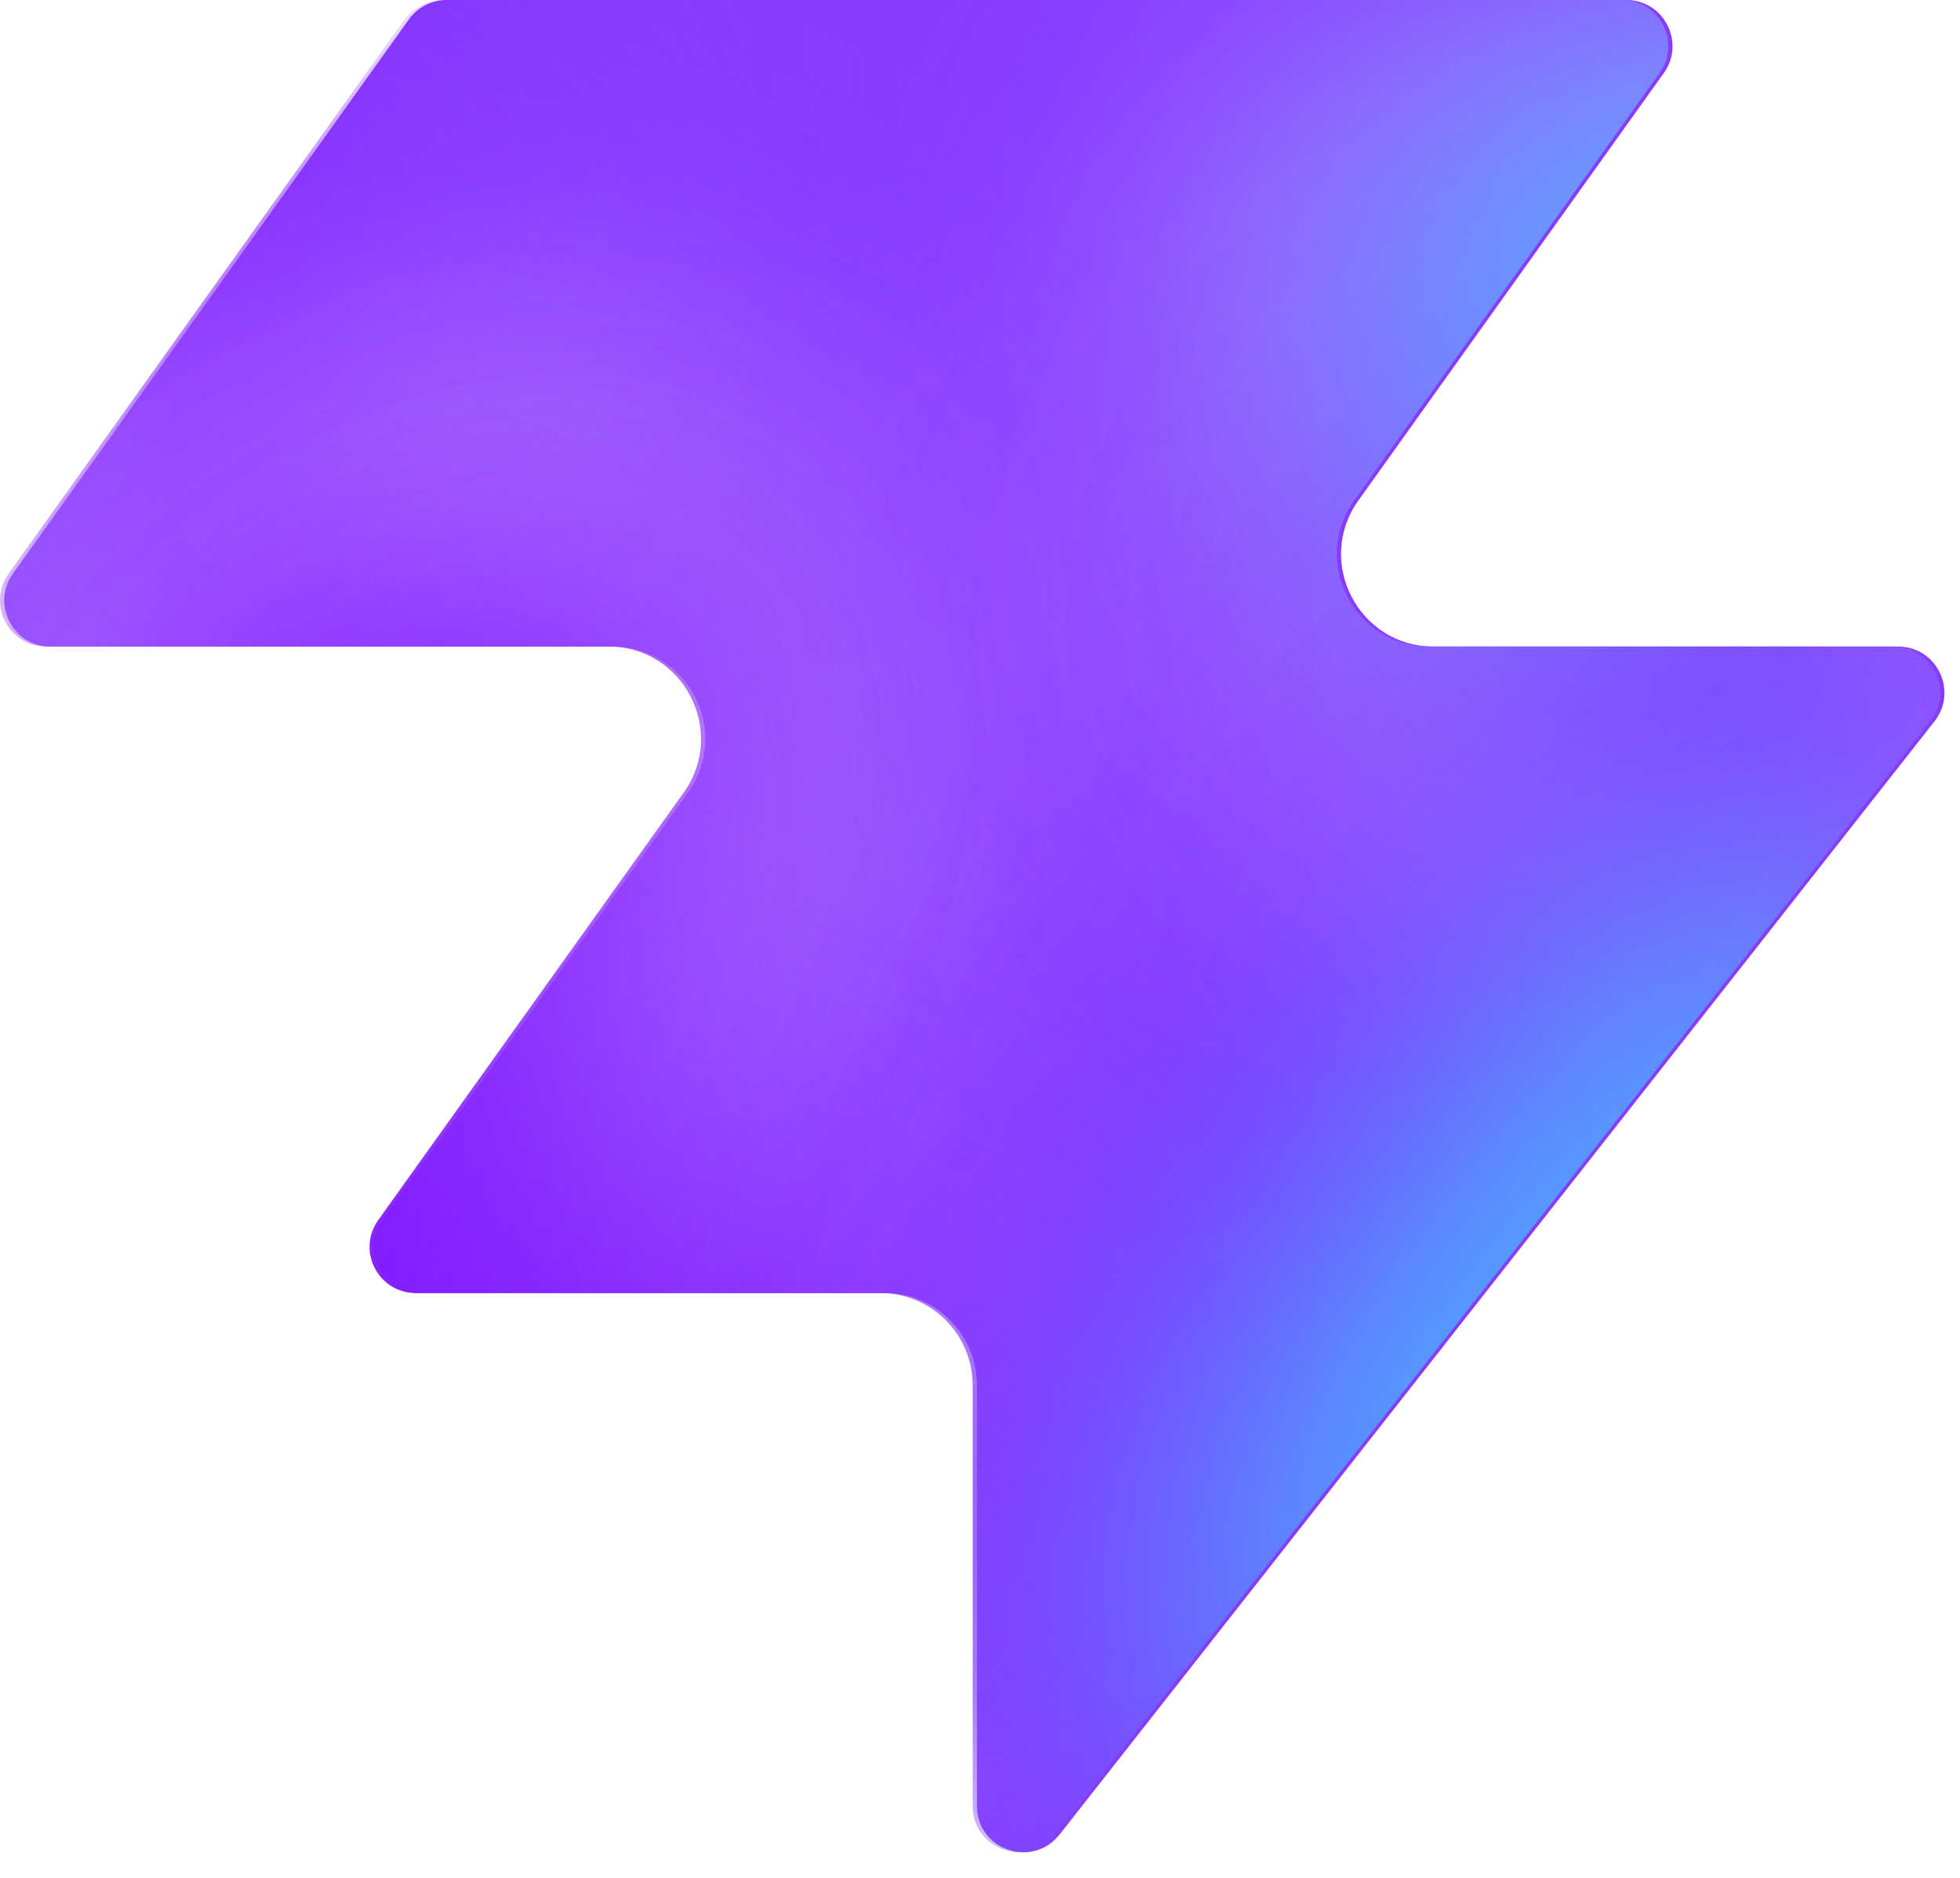
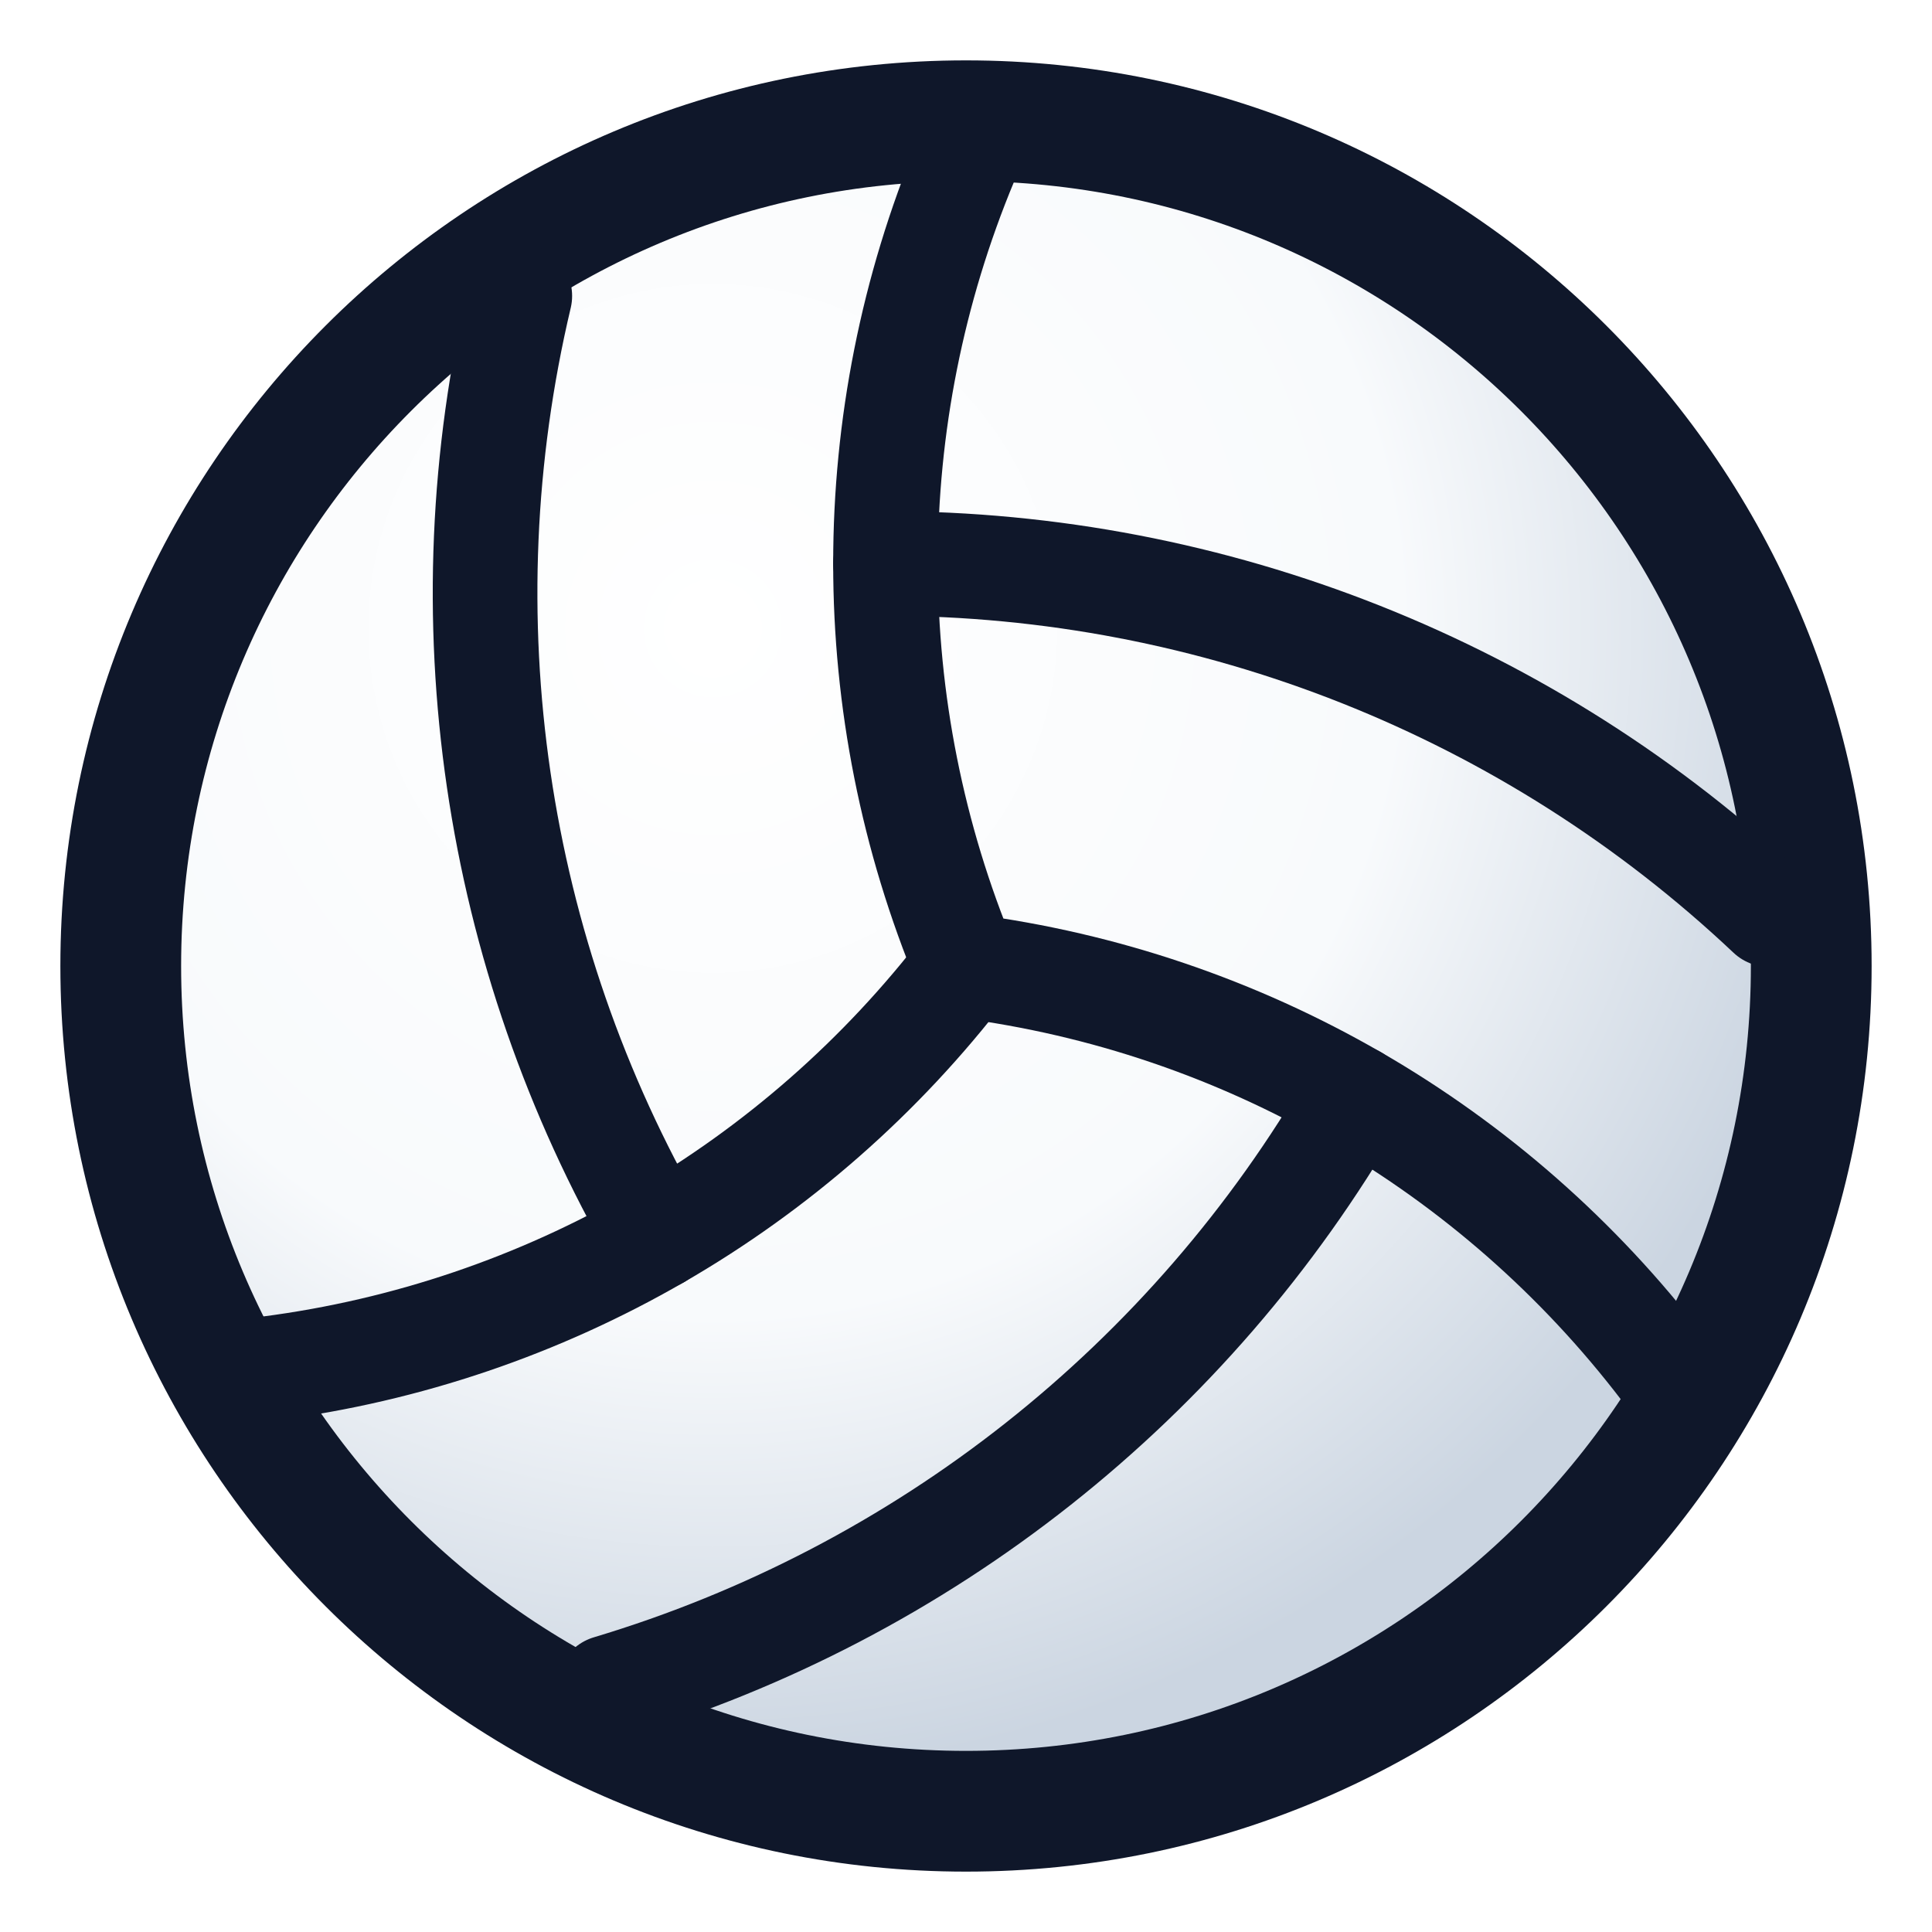
- <svg xmlns="http://www.w3.org/2000/svg" width="48" height="46" fill="none" viewBox="0 0 48 46">
-   <path fill="#863bff" d="M25.946 44.938c-.664.845-2.021.375-2.021-.698V33.937a2.26 2.26 0 0 0-2.262-2.262H10.287c-.92 0-1.456-1.04-.92-1.788l7.48-10.471c1.07-1.497 0-3.578-1.842-3.578H1.237c-.92 0-1.456-1.04-.92-1.788L10.013.474c.214-.297.556-.474.92-.474h28.894c.92 0 1.456 1.04.92 1.788l-7.48 10.471c-1.07 1.498 0 3.579 1.842 3.579h11.377c.943 0 1.473 1.088.89 1.83L25.947 44.94z" style="fill:#863bff;fill:color(display-p3 .525 .23 1);fill-opacity:1" />
-   <mask id="a" width="48" height="46" x="0" y="0" maskUnits="userSpaceOnUse" style="mask-type:alpha">
-     <path fill="#000" d="M25.842 44.938c-.664.844-2.021.375-2.021-.698V33.937a2.26 2.26 0 0 0-2.262-2.262H10.183c-.92 0-1.456-1.04-.92-1.788l7.48-10.471c1.07-1.498 0-3.579-1.842-3.579H1.133c-.92 0-1.456-1.04-.92-1.787L9.91.473c.214-.297.556-.474.92-.474h28.894c.92 0 1.456 1.04.92 1.788l-7.48 10.471c-1.07 1.498 0 3.578 1.842 3.578h11.377c.943 0 1.473 1.088.89 1.832L25.843 44.94z" style="fill:#000;fill-opacity:1" />
-   </mask>
-   <g mask="url(#a)">
-     <g filter="url(#b)">
-       <ellipse cx="5.508" cy="14.704" fill="#ede6ff" rx="5.508" ry="14.704" style="fill:#ede6ff;fill:color(display-p3 .927 .903 1);fill-opacity:1" transform="matrix(.00324 1 1 -.00324 -4.47 31.516)" />
-     </g>
-     <g filter="url(#c)">
-       <ellipse cx="10.399" cy="29.851" fill="#ede6ff" rx="10.399" ry="29.851" style="fill:#ede6ff;fill:color(display-p3 .927 .903 1);fill-opacity:1" transform="matrix(.00324 1 1 -.00324 -39.328 7.883)" />
-     </g>
-     <g filter="url(#d)">
-       <ellipse cx="5.508" cy="30.487" fill="#7e14ff" rx="5.508" ry="30.487" style="fill:#7e14ff;fill:color(display-p3 .492 .077 1);fill-opacity:1" transform="rotate(89.814 -25.913 -14.639)scale(1 -1)" />
-     </g>
-     <g filter="url(#e)">
-       <ellipse cx="5.508" cy="30.599" fill="#7e14ff" rx="5.508" ry="30.599" style="fill:#7e14ff;fill:color(display-p3 .492 .077 1);fill-opacity:1" transform="rotate(89.814 -32.644 -3.334)scale(1 -1)" />
-     </g>
-     <g filter="url(#f)">
-       <ellipse cx="5.508" cy="30.599" fill="#7e14ff" rx="5.508" ry="30.599" style="fill:#7e14ff;fill:color(display-p3 .492 .077 1);fill-opacity:1" transform="matrix(.00324 1 1 -.00324 -34.34 30.47)" />
-     </g>
-     <g filter="url(#g)">
-       <ellipse cx="14.072" cy="22.078" fill="#ede6ff" rx="14.072" ry="22.078" style="fill:#ede6ff;fill:color(display-p3 .927 .903 1);fill-opacity:1" transform="rotate(93.35 24.506 48.493)scale(-1 1)" />
-     </g>
-     <g filter="url(#h)">
-       <ellipse cx="3.47" cy="21.501" fill="#7e14ff" rx="3.47" ry="21.501" style="fill:#7e14ff;fill:color(display-p3 .492 .077 1);fill-opacity:1" transform="rotate(89.009 28.708 47.59)scale(-1 1)" />
-     </g>
-     <g filter="url(#i)">
-       <ellipse cx="3.47" cy="21.501" fill="#7e14ff" rx="3.47" ry="21.501" style="fill:#7e14ff;fill:color(display-p3 .492 .077 1);fill-opacity:1" transform="rotate(89.009 28.708 47.59)scale(-1 1)" />
-     </g>
-     <g filter="url(#j)">
-       <ellipse cx=".387" cy="8.972" fill="#7e14ff" rx="4.407" ry="29.108" style="fill:#7e14ff;fill:color(display-p3 .492 .077 1);fill-opacity:1" transform="rotate(39.51 .387 8.972)" />
-     </g>
-     <g filter="url(#k)">
-       <ellipse cx="47.523" cy="-6.092" fill="#7e14ff" rx="4.407" ry="29.108" style="fill:#7e14ff;fill:color(display-p3 .492 .077 1);fill-opacity:1" transform="rotate(37.892 47.523 -6.092)" />
-     </g>
-     <g filter="url(#l)">
-       <ellipse cx="41.412" cy="6.333" fill="#47bfff" rx="5.971" ry="9.665" style="fill:#47bfff;fill:color(display-p3 .28 .748 1);fill-opacity:1" transform="rotate(37.892 41.412 6.333)" />
-     </g>
-     <g filter="url(#m)">
-       <ellipse cx="-1.879" cy="38.332" fill="#7e14ff" rx="4.407" ry="29.108" style="fill:#7e14ff;fill:color(display-p3 .492 .077 1);fill-opacity:1" transform="rotate(37.892 -1.88 38.332)" />
-     </g>
-     <g filter="url(#n)">
-       <ellipse cx="-1.879" cy="38.332" fill="#7e14ff" rx="4.407" ry="29.108" style="fill:#7e14ff;fill:color(display-p3 .492 .077 1);fill-opacity:1" transform="rotate(37.892 -1.88 38.332)" />
-     </g>
-     <g filter="url(#o)">
-       <ellipse cx="35.651" cy="29.907" fill="#7e14ff" rx="4.407" ry="29.108" style="fill:#7e14ff;fill:color(display-p3 .492 .077 1);fill-opacity:1" transform="rotate(37.892 35.651 29.907)" />
-     </g>
-     <g filter="url(#p)">
-       <ellipse cx="38.418" cy="32.4" fill="#47bfff" rx="5.971" ry="15.297" style="fill:#47bfff;fill:color(display-p3 .28 .748 1);fill-opacity:1" transform="rotate(37.892 38.418 32.4)" />
-     </g>
-   </g>
+ <svg xmlns="http://www.w3.org/2000/svg" viewBox="0 0 24 24" width="64" height="64">
  <defs>
-     <filter id="b" width="60.045" height="41.654" x="-19.77" y="16.149" color-interpolation-filters="sRGB" filterUnits="userSpaceOnUse">
-       <feFlood flood-opacity="0" result="BackgroundImageFix" />
-       <feBlend in="SourceGraphic" in2="BackgroundImageFix" result="shape" />
-       <feGaussianBlur result="effect1_foregroundBlur_2002_17158" stdDeviation="7.659" />
-     </filter>
-     <filter id="c" width="90.34" height="51.437" x="-54.613" y="-7.533" color-interpolation-filters="sRGB" filterUnits="userSpaceOnUse">
-       <feFlood flood-opacity="0" result="BackgroundImageFix" />
-       <feBlend in="SourceGraphic" in2="BackgroundImageFix" result="shape" />
-       <feGaussianBlur result="effect1_foregroundBlur_2002_17158" stdDeviation="7.659" />
-     </filter>
-     <filter id="d" width="79.355" height="29.4" x="-49.64" y="2.03" color-interpolation-filters="sRGB" filterUnits="userSpaceOnUse">
-       <feFlood flood-opacity="0" result="BackgroundImageFix" />
-       <feBlend in="SourceGraphic" in2="BackgroundImageFix" result="shape" />
-       <feGaussianBlur result="effect1_foregroundBlur_2002_17158" stdDeviation="4.596" />
-     </filter>
-     <filter id="e" width="79.579" height="29.4" x="-45.045" y="20.029" color-interpolation-filters="sRGB" filterUnits="userSpaceOnUse">
-       <feFlood flood-opacity="0" result="BackgroundImageFix" />
-       <feBlend in="SourceGraphic" in2="BackgroundImageFix" result="shape" />
-       <feGaussianBlur result="effect1_foregroundBlur_2002_17158" stdDeviation="4.596" />
-     </filter>
-     <filter id="f" width="79.579" height="29.4" x="-43.513" y="21.178" color-interpolation-filters="sRGB" filterUnits="userSpaceOnUse">
-       <feFlood flood-opacity="0" result="BackgroundImageFix" />
-       <feBlend in="SourceGraphic" in2="BackgroundImageFix" result="shape" />
-       <feGaussianBlur result="effect1_foregroundBlur_2002_17158" stdDeviation="4.596" />
-     </filter>
-     <filter id="g" width="74.749" height="58.852" x="15.756" y="-17.901" color-interpolation-filters="sRGB" filterUnits="userSpaceOnUse">
-       <feFlood flood-opacity="0" result="BackgroundImageFix" />
-       <feBlend in="SourceGraphic" in2="BackgroundImageFix" result="shape" />
-       <feGaussianBlur result="effect1_foregroundBlur_2002_17158" stdDeviation="7.659" />
-     </filter>
-     <filter id="h" width="61.377" height="25.362" x="23.548" y="2.284" color-interpolation-filters="sRGB" filterUnits="userSpaceOnUse">
-       <feFlood flood-opacity="0" result="BackgroundImageFix" />
-       <feBlend in="SourceGraphic" in2="BackgroundImageFix" result="shape" />
-       <feGaussianBlur result="effect1_foregroundBlur_2002_17158" stdDeviation="4.596" />
-     </filter>
-     <filter id="i" width="61.377" height="25.362" x="23.548" y="2.284" color-interpolation-filters="sRGB" filterUnits="userSpaceOnUse">
-       <feFlood flood-opacity="0" result="BackgroundImageFix" />
-       <feBlend in="SourceGraphic" in2="BackgroundImageFix" result="shape" />
-       <feGaussianBlur result="effect1_foregroundBlur_2002_17158" stdDeviation="4.596" />
-     </filter>
-     <filter id="j" width="56.045" height="63.649" x="-27.636" y="-22.853" color-interpolation-filters="sRGB" filterUnits="userSpaceOnUse">
-       <feFlood flood-opacity="0" result="BackgroundImageFix" />
-       <feBlend in="SourceGraphic" in2="BackgroundImageFix" result="shape" />
-       <feGaussianBlur result="effect1_foregroundBlur_2002_17158" stdDeviation="4.596" />
-     </filter>
-     <filter id="k" width="54.814" height="64.646" x="20.116" y="-38.415" color-interpolation-filters="sRGB" filterUnits="userSpaceOnUse">
-       <feFlood flood-opacity="0" result="BackgroundImageFix" />
-       <feBlend in="SourceGraphic" in2="BackgroundImageFix" result="shape" />
-       <feGaussianBlur result="effect1_foregroundBlur_2002_17158" stdDeviation="4.596" />
-     </filter>
-     <filter id="l" width="33.541" height="35.313" x="24.641" y="-11.323" color-interpolation-filters="sRGB" filterUnits="userSpaceOnUse">
-       <feFlood flood-opacity="0" result="BackgroundImageFix" />
-       <feBlend in="SourceGraphic" in2="BackgroundImageFix" result="shape" />
-       <feGaussianBlur result="effect1_foregroundBlur_2002_17158" stdDeviation="4.596" />
-     </filter>
-     <filter id="m" width="54.814" height="64.646" x="-29.286" y="6.009" color-interpolation-filters="sRGB" filterUnits="userSpaceOnUse">
-       <feFlood flood-opacity="0" result="BackgroundImageFix" />
-       <feBlend in="SourceGraphic" in2="BackgroundImageFix" result="shape" />
-       <feGaussianBlur result="effect1_foregroundBlur_2002_17158" stdDeviation="4.596" />
-     </filter>
-     <filter id="n" width="54.814" height="64.646" x="-29.286" y="6.009" color-interpolation-filters="sRGB" filterUnits="userSpaceOnUse">
-       <feFlood flood-opacity="0" result="BackgroundImageFix" />
-       <feBlend in="SourceGraphic" in2="BackgroundImageFix" result="shape" />
-       <feGaussianBlur result="effect1_foregroundBlur_2002_17158" stdDeviation="4.596" />
-     </filter>
-     <filter id="o" width="54.814" height="64.646" x="8.244" y="-2.416" color-interpolation-filters="sRGB" filterUnits="userSpaceOnUse">
-       <feFlood flood-opacity="0" result="BackgroundImageFix" />
-       <feBlend in="SourceGraphic" in2="BackgroundImageFix" result="shape" />
-       <feGaussianBlur result="effect1_foregroundBlur_2002_17158" stdDeviation="4.596" />
-     </filter>
-     <filter id="p" width="39.409" height="43.623" x="18.713" y="10.588" color-interpolation-filters="sRGB" filterUnits="userSpaceOnUse">
-       <feFlood flood-opacity="0" result="BackgroundImageFix" />
-       <feBlend in="SourceGraphic" in2="BackgroundImageFix" result="shape" />
-       <feGaussianBlur result="effect1_foregroundBlur_2002_17158" stdDeviation="4.596" />
-     </filter>
+     <radialGradient id="vbSphere" cx="35%" cy="30%" r="68%">
+       <stop offset="0%" stop-color="#FFFFFF" />
+       <stop offset="60%" stop-color="#F8FAFC" />
+       <stop offset="100%" stop-color="#CBD5E1" />
+     </radialGradient>
  </defs>
+   <circle cx="12" cy="12" r="10.5" fill="url(#vbSphere)" stroke="#0F172A" stroke-width="1.5" />
+   <path d="M11 7a16 16 20 0 1 10.98 4.362" fill="none" stroke="#0F172A" stroke-width="1.3" stroke-linecap="round" />
+   <path d="M12 12a13 13 0 0 1-8.66 5" fill="none" stroke="#0F172A" stroke-width="1.3" stroke-linecap="round" />
+   <path d="M16.83 13.634a16 16 0 0 1-9.267 7.328" fill="none" stroke="#0F172A" stroke-width="1.3" stroke-linecap="round" />
+   <path d="M20.66 17A13 13 0 0 0 12 12a13 13 0 0 1 0-10" fill="none" stroke="#0F172A" stroke-width="1.3" stroke-linecap="round" />
+   <path d="M8.17 15.366a16 16 0 0 1-1.713-11.69" fill="none" stroke="#0F172A" stroke-width="1.3" stroke-linecap="round" />
</svg>
